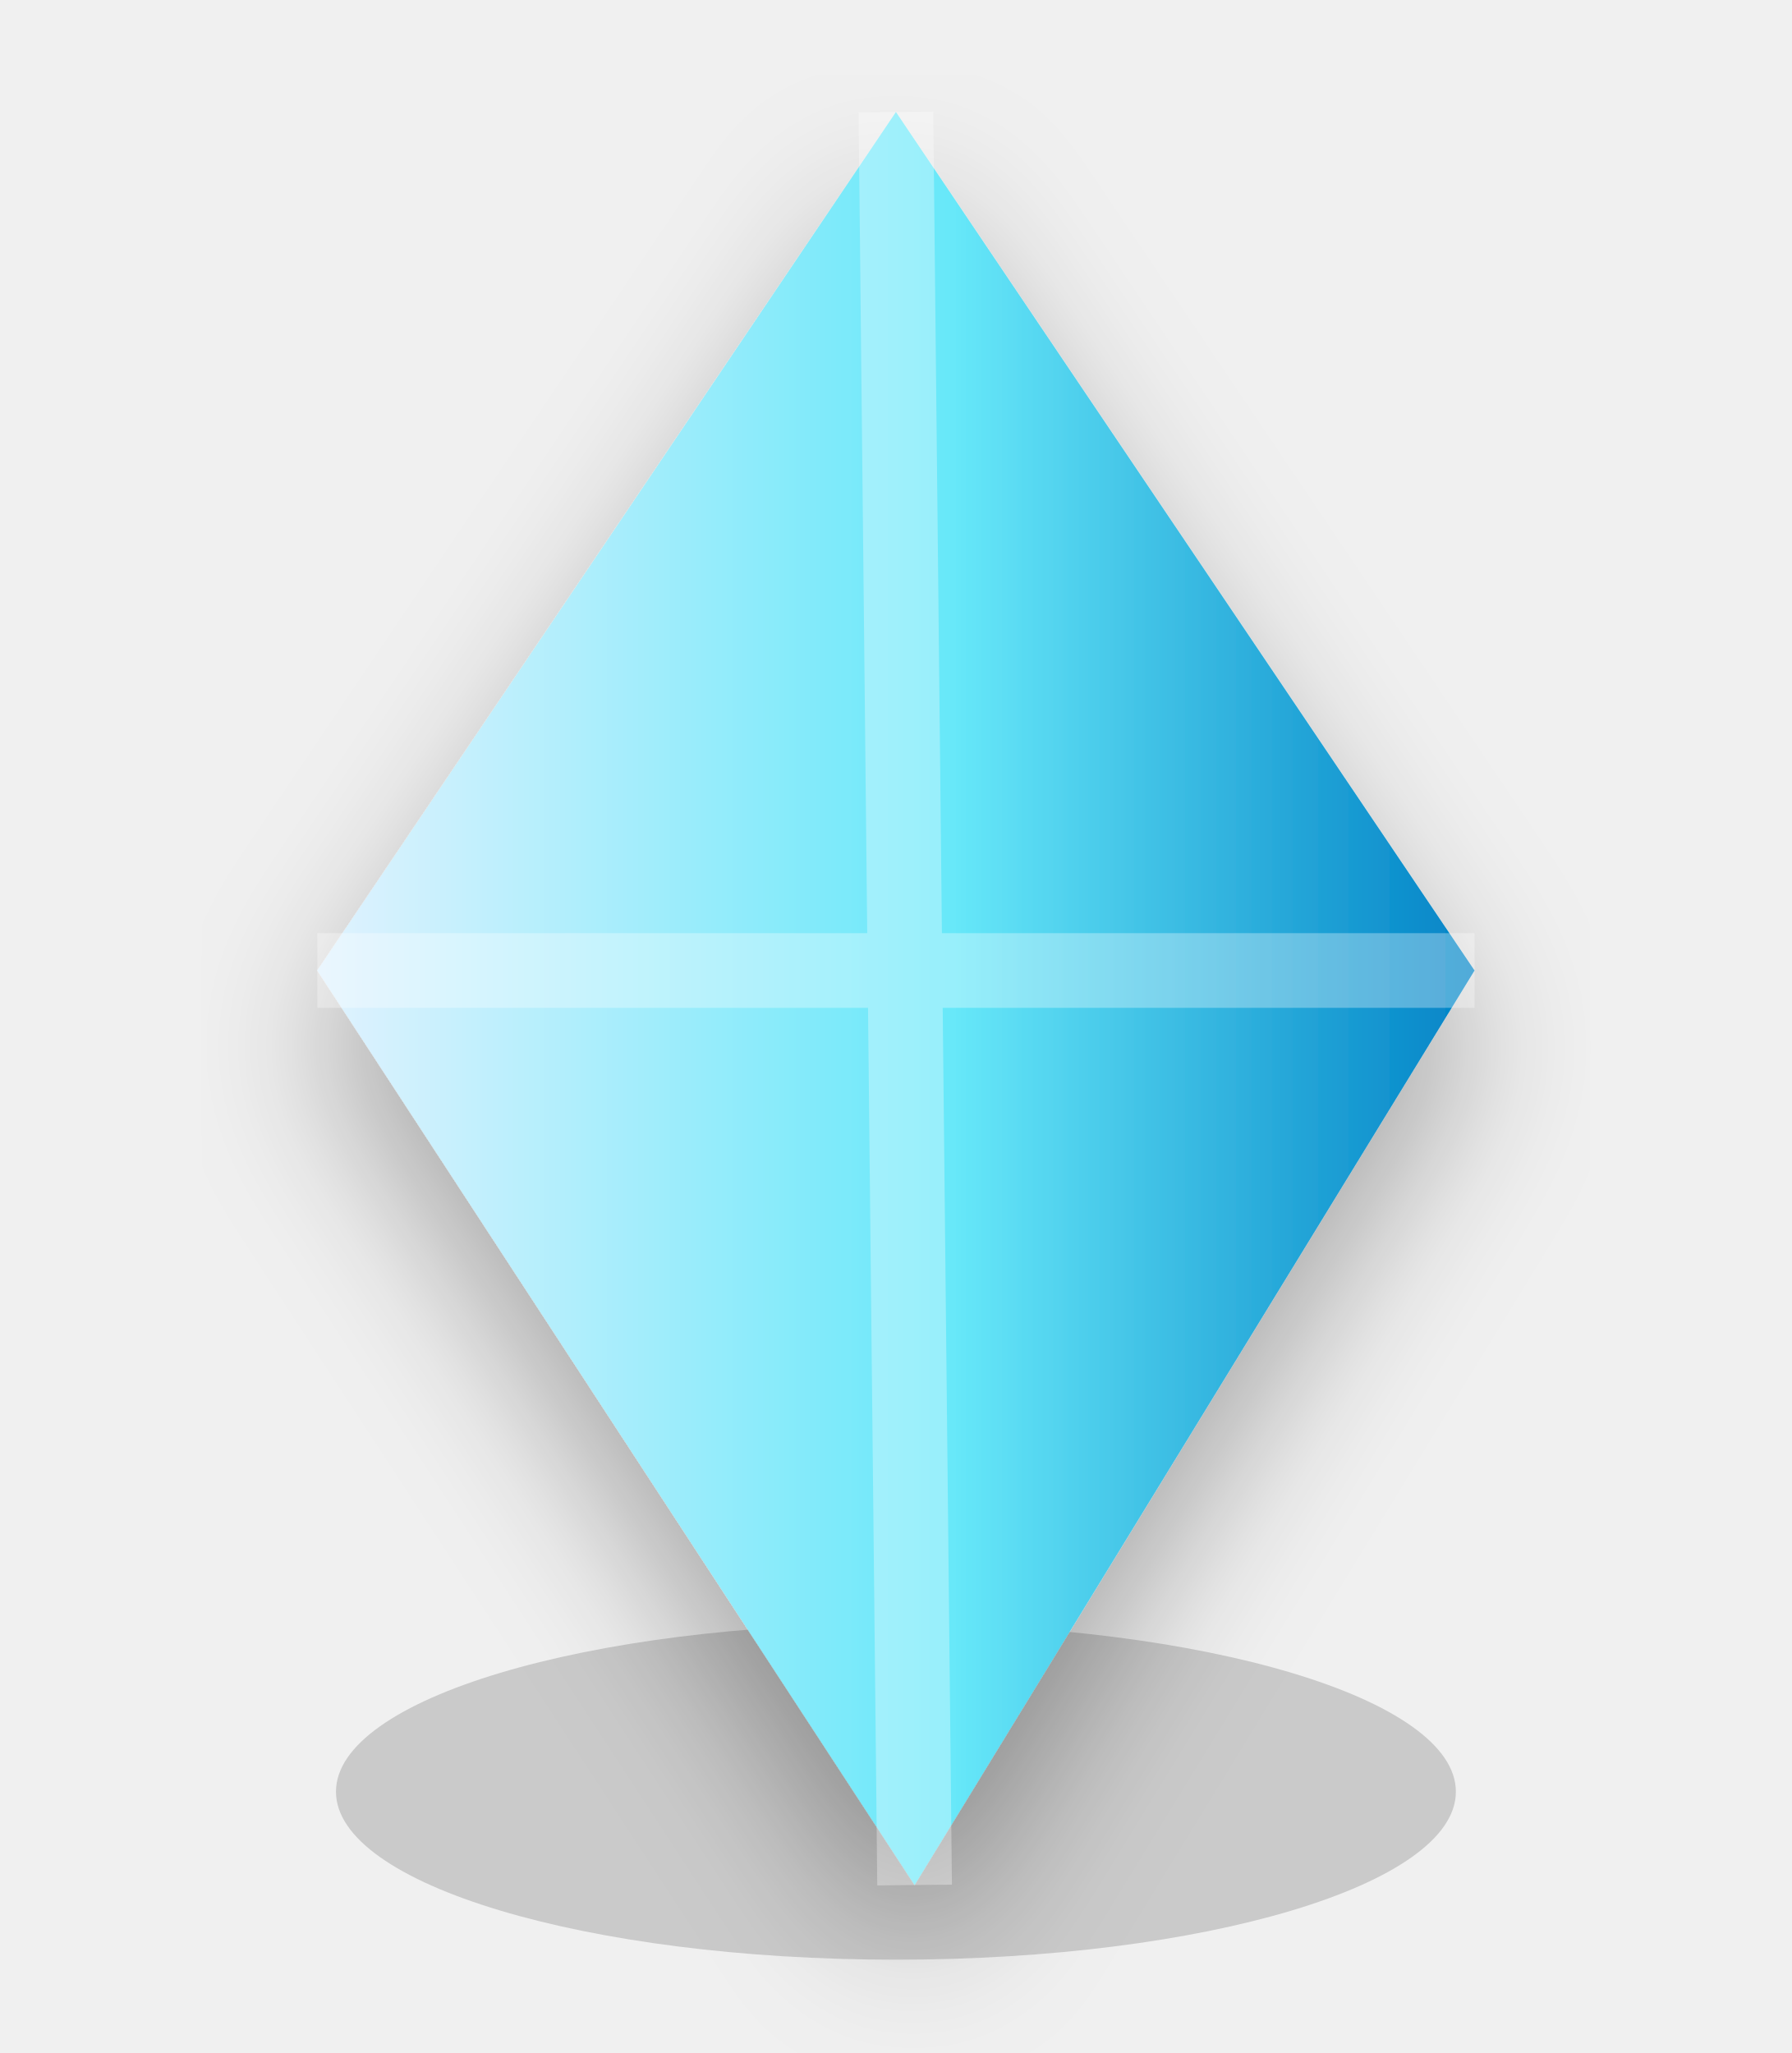
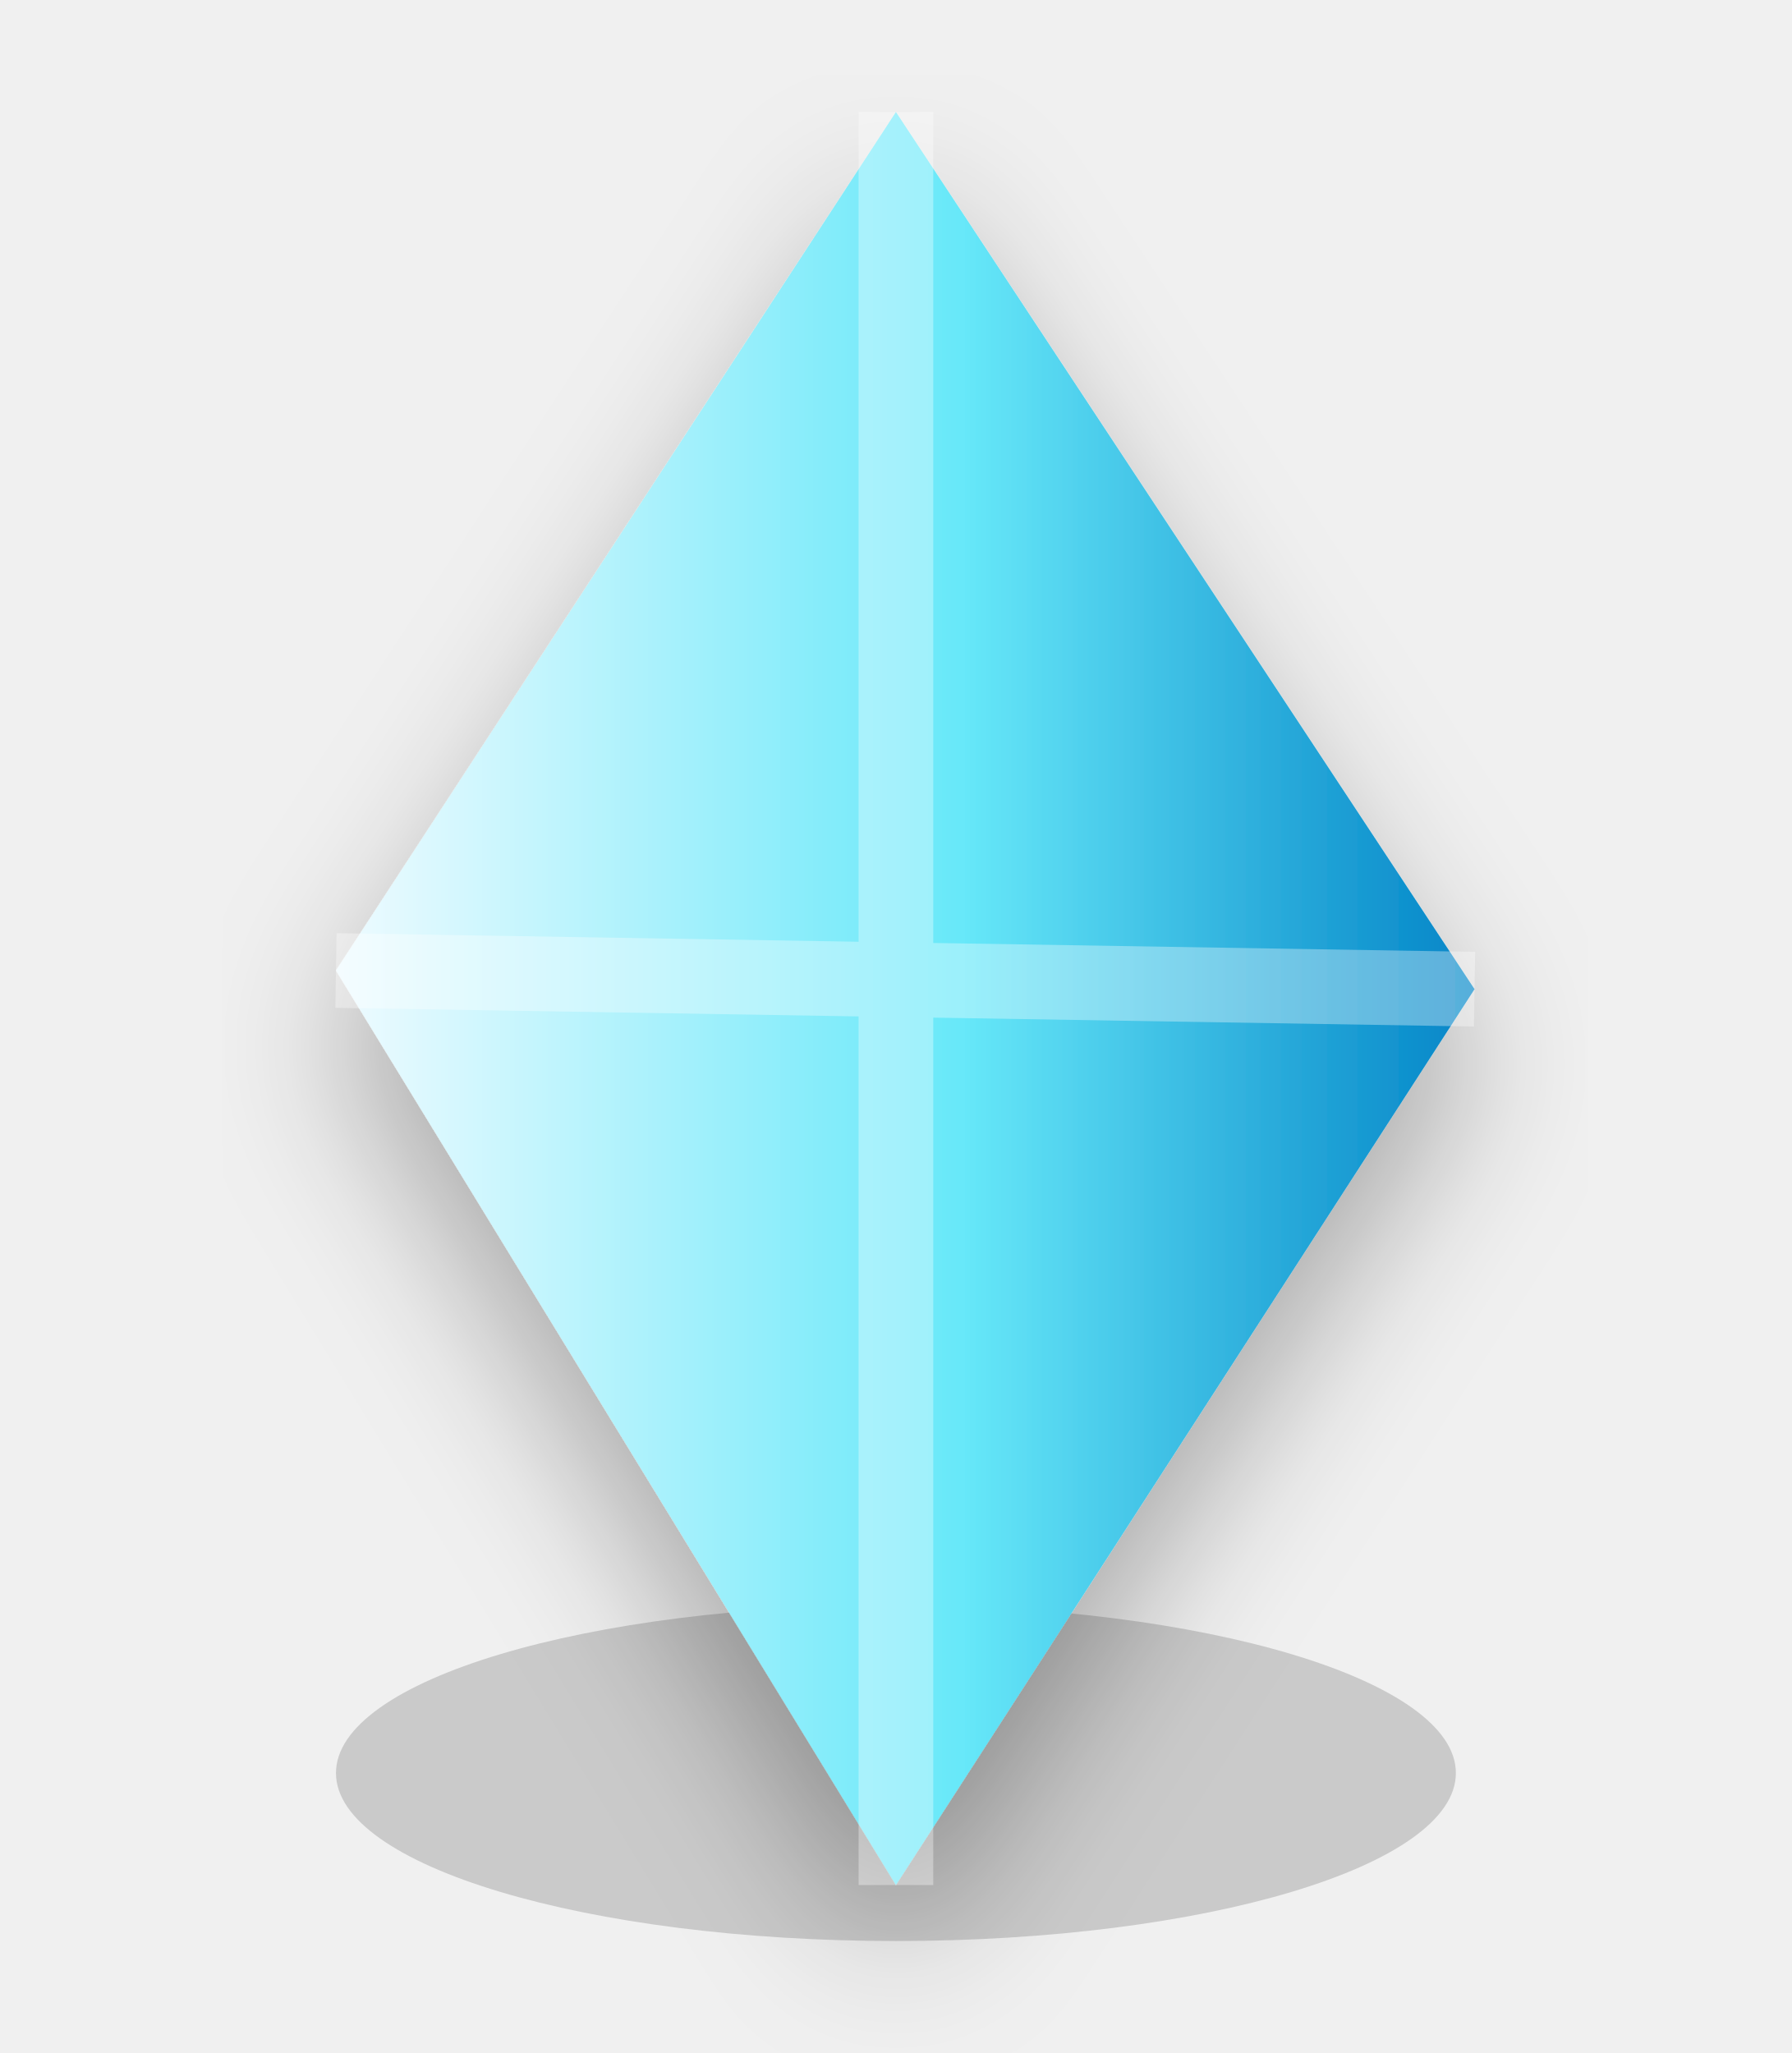
<svg xmlns="http://www.w3.org/2000/svg" width="96" height="110" viewBox="0 0 96 110">
  <defs>
    <linearGradient id="c" x1="0" x2="1">
-       <stop offset="0" stop-color="#e0f2fe" />
+       <stop offset="0" stop-color="#f0fbff" />
      <stop offset=".55" stop-color="#67e8f9" />
      <stop offset="1" stop-color="#0284c7" />
    </linearGradient>
    <filter id="sh">
      <feDropShadow dx="0" dy="4" stdDeviation="4" flood-opacity=".3" />
    </filter>
  </defs>
-   <ellipse cx="48" cy="96" rx="30" ry="9" fill="#000" opacity=".16" />
-   <path d="M48 6 L79 52 L49 101 L17 52 Z" fill="url(#c)" filter="url(#sh)" />
-   <path d="M48 6 L49 101 M17 52 L79 52" stroke="#fff" stroke-width="4" opacity=".32" />
+   <ellipse cx="48" cy="95" rx="30" ry="9" fill="#000" opacity=".16" />
+   <path d="M48 6 L79 53 L48 101 L18 52 Z" fill="url(#c)" filter="url(#sh)" />
+   <path d="M48 6 L48 101 M18 52 L79 53" stroke="#fff" stroke-width="4" opacity=".34" />
</svg>
